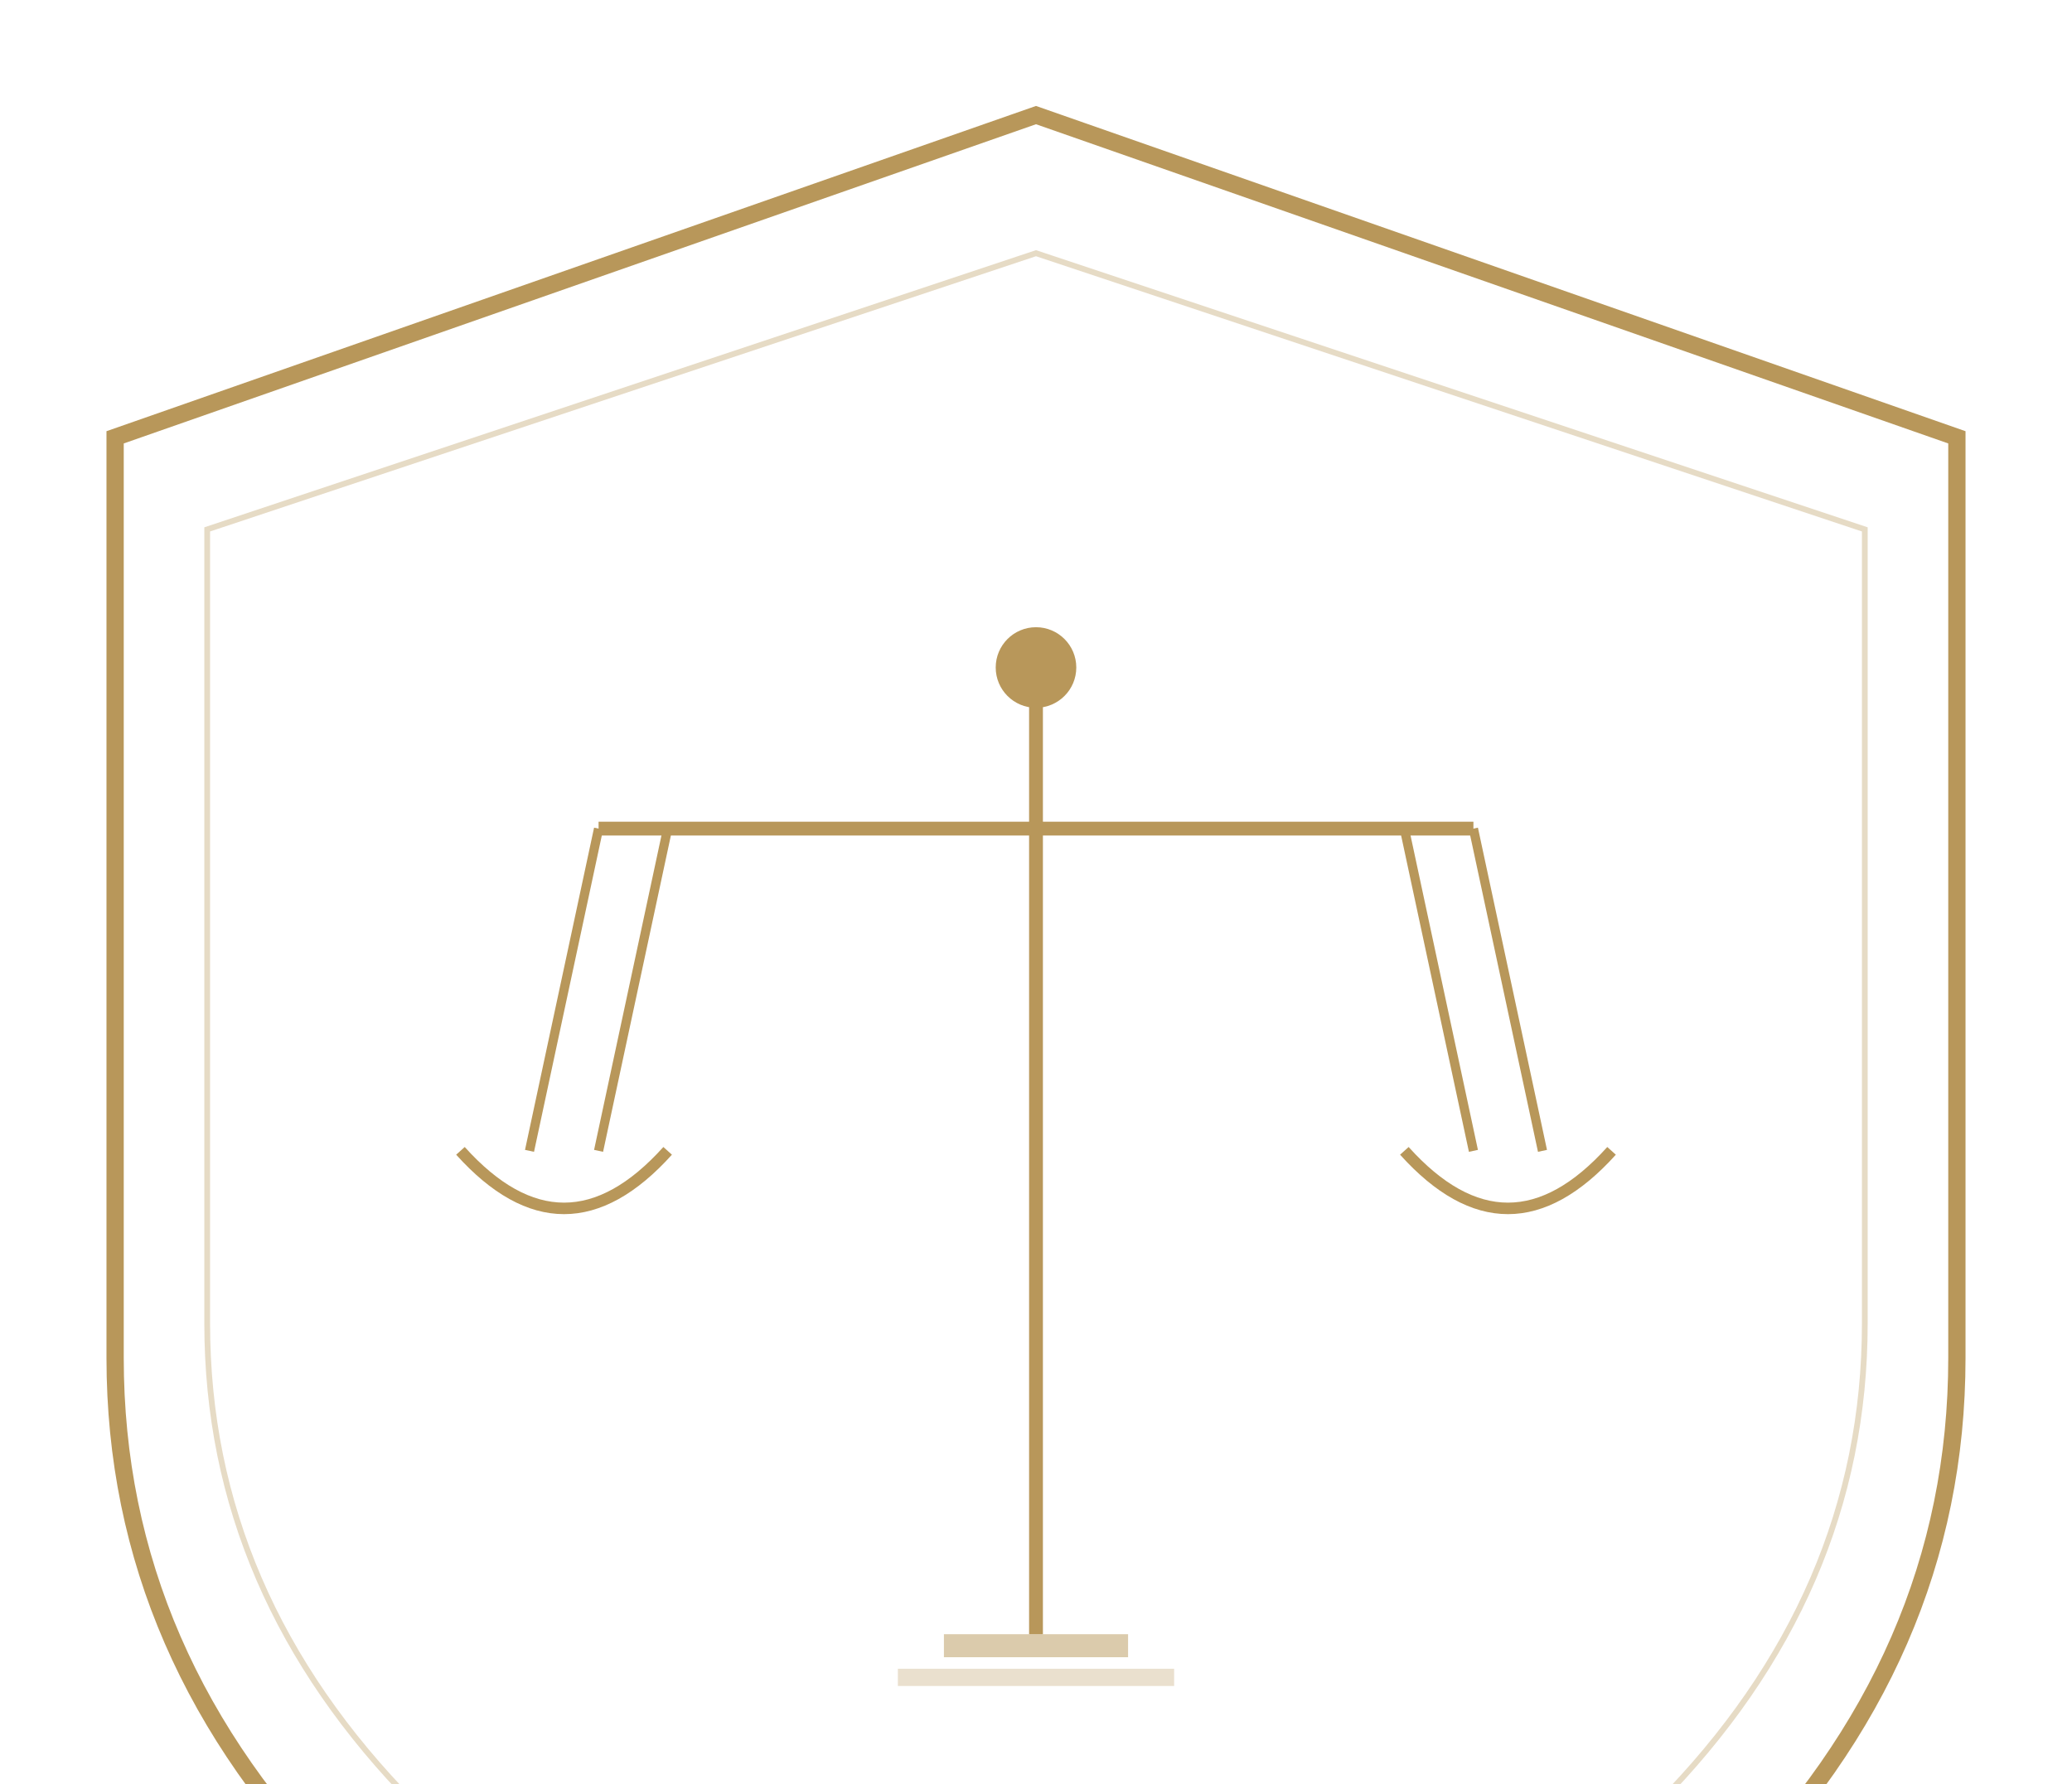
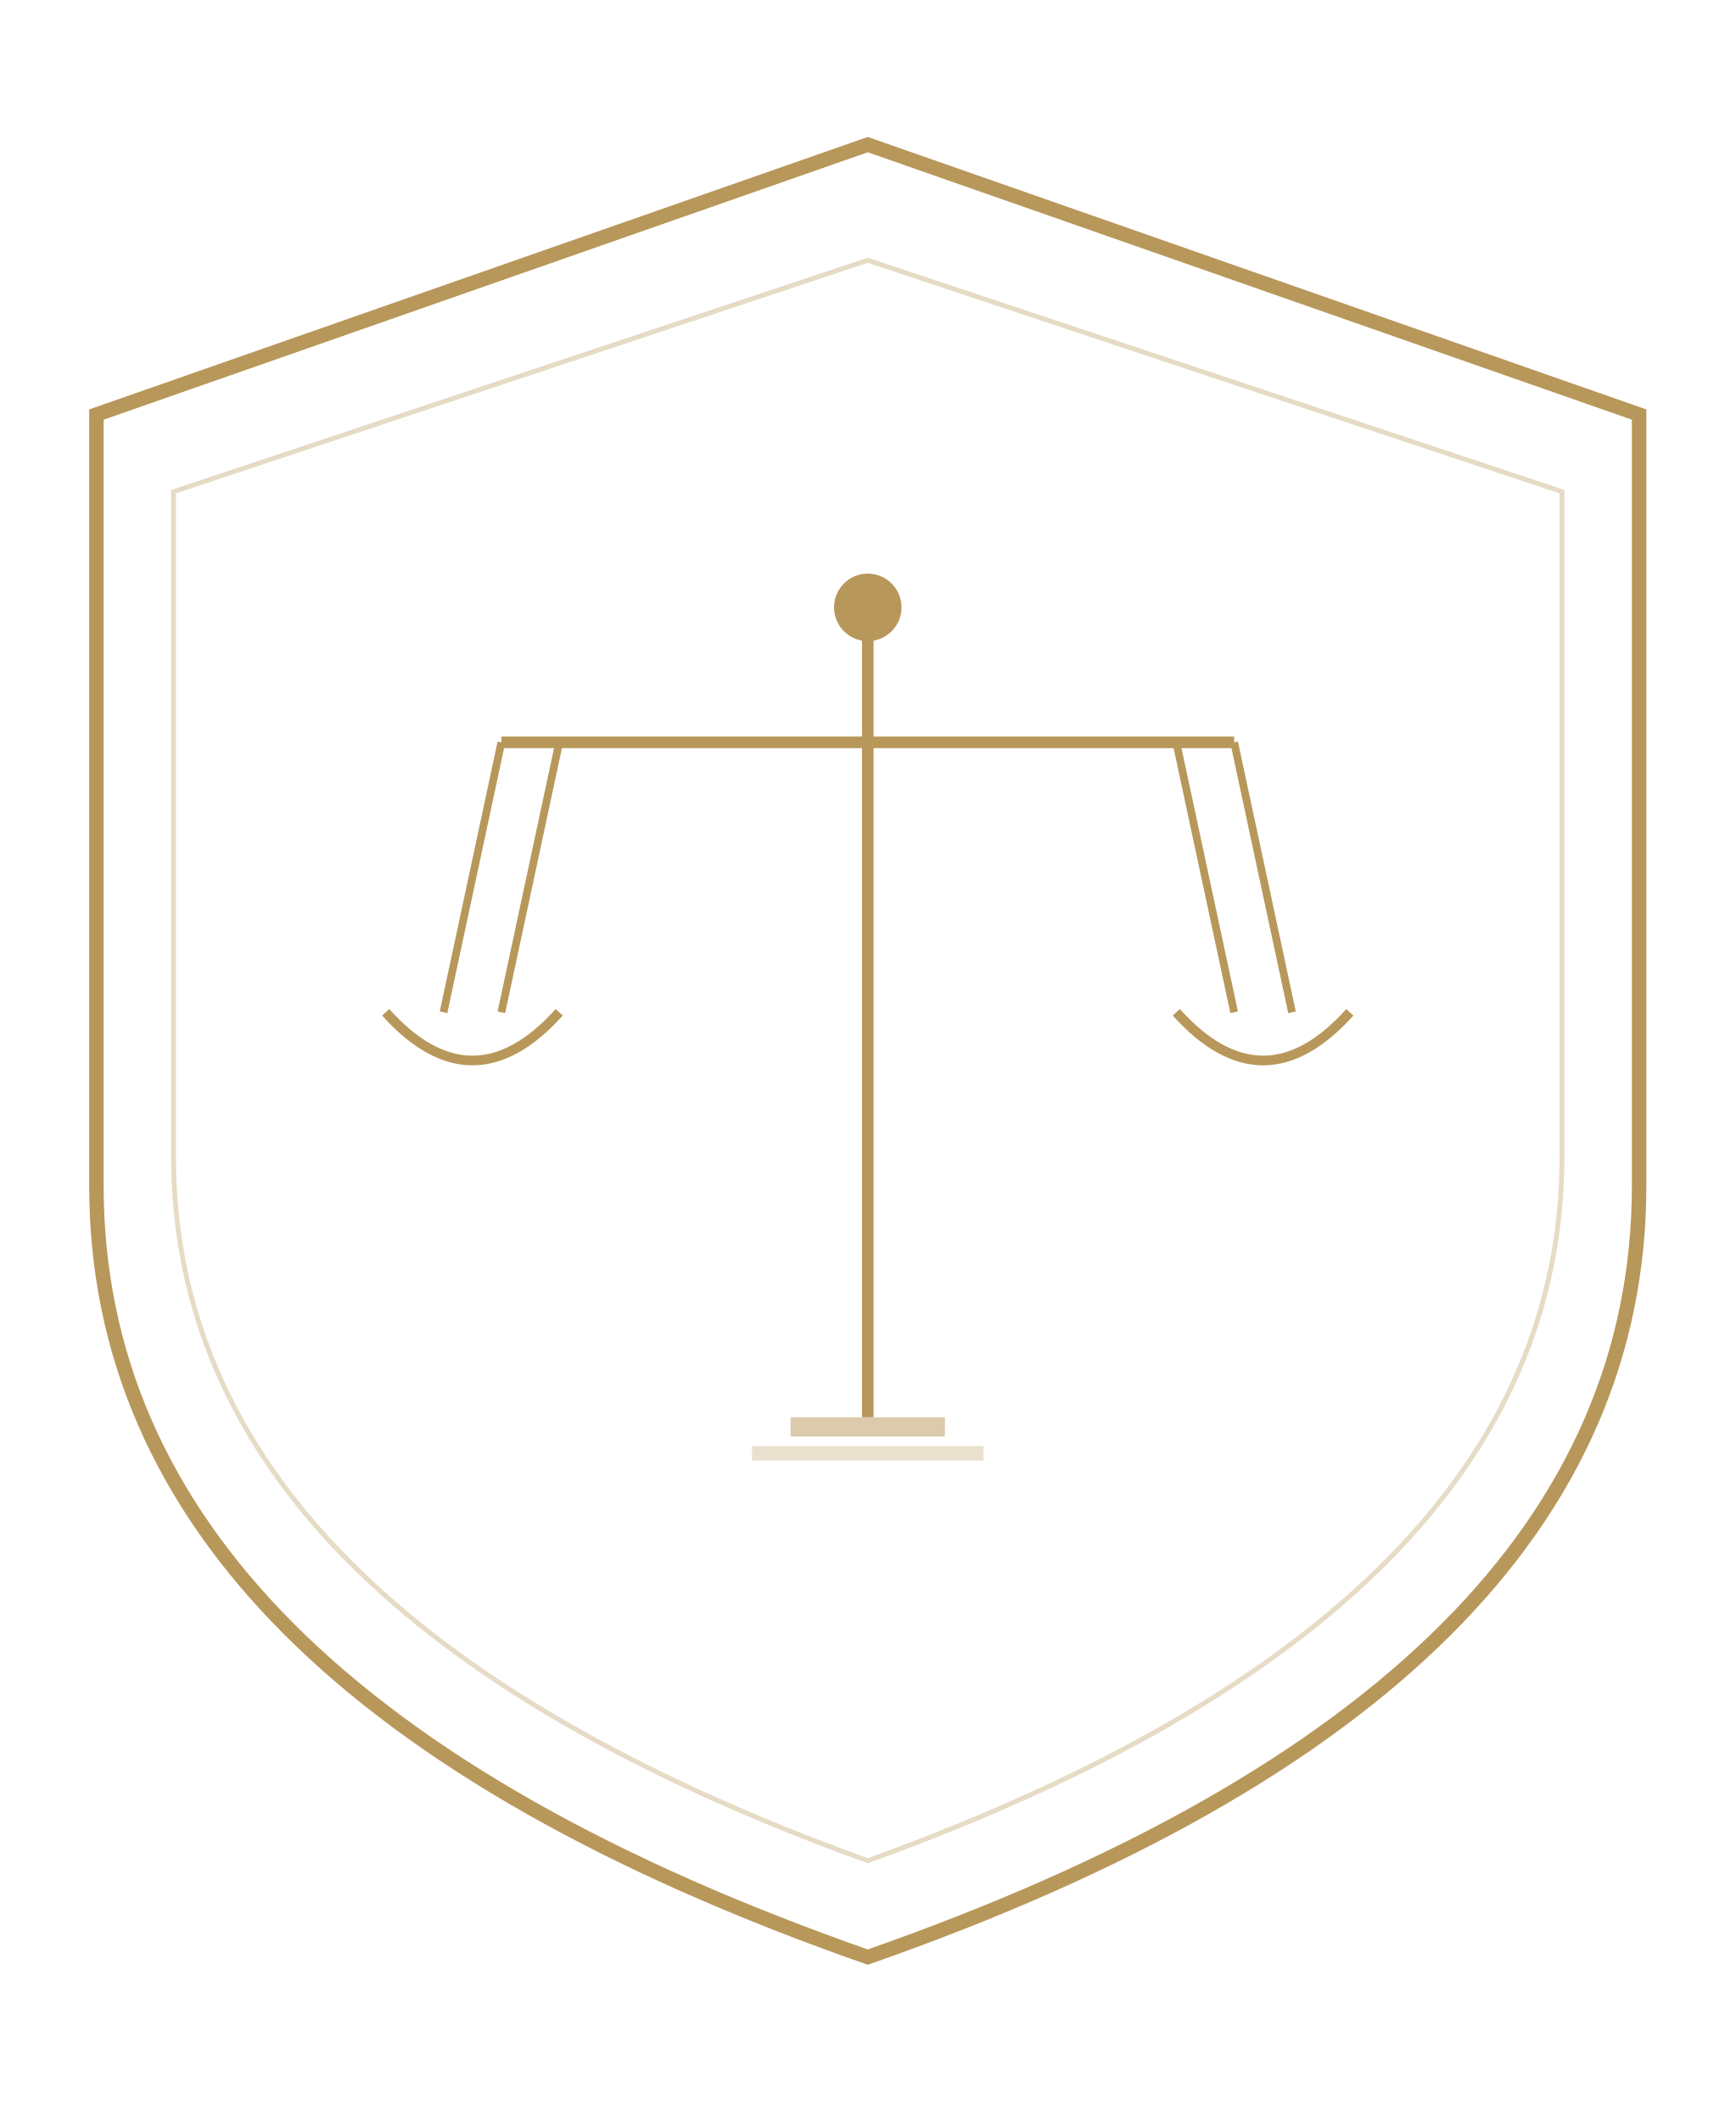
- <svg xmlns="http://www.w3.org/2000/svg" viewBox="110 50 180 155" fill="none" role="img">
+ <svg xmlns="http://www.w3.org/2000/svg" viewBox="110 45 180 220" fill="none" role="img">
  <path d="M200 60 L280 88 L280 168 Q280 220 200 248 Q120 220 120 168 L120 88 Z" fill="none" stroke="#b8975a" stroke-width="1.5" />
  <path d="M200 72 L272 96 L272 165 Q272 212 200 238 Q128 212 128 165 L128 96 Z" fill="none" stroke="#b8975a" stroke-width="0.5" opacity="0.35" />
  <line x1="200" y1="108" x2="200" y2="192" stroke="#b8975a" stroke-width="1.2" />
  <line x1="162" y1="122" x2="238" y2="122" stroke="#b8975a" stroke-width="1.2" />
  <line x1="168" y1="122" x2="162" y2="150" stroke="#b8975a" stroke-width="0.8" />
  <line x1="162" y1="122" x2="156" y2="150" stroke="#b8975a" stroke-width="0.8" />
  <line x1="232" y1="122" x2="238" y2="150" stroke="#b8975a" stroke-width="0.8" />
  <line x1="238" y1="122" x2="244" y2="150" stroke="#b8975a" stroke-width="0.8" />
  <path d="M150 150 Q159 160 168 150" stroke="#b8975a" stroke-width="1" fill="none" />
  <path d="M232 150 Q241 160 250 150" stroke="#b8975a" stroke-width="1" fill="none" />
  <circle cx="200" cy="108" r="3.5" fill="#b8975a" />
  <rect x="192" y="192" width="16" height="2" fill="#b8975a" opacity="0.5" />
  <rect x="188" y="195" width="24" height="1.5" fill="#b8975a" opacity="0.3" />
</svg>
